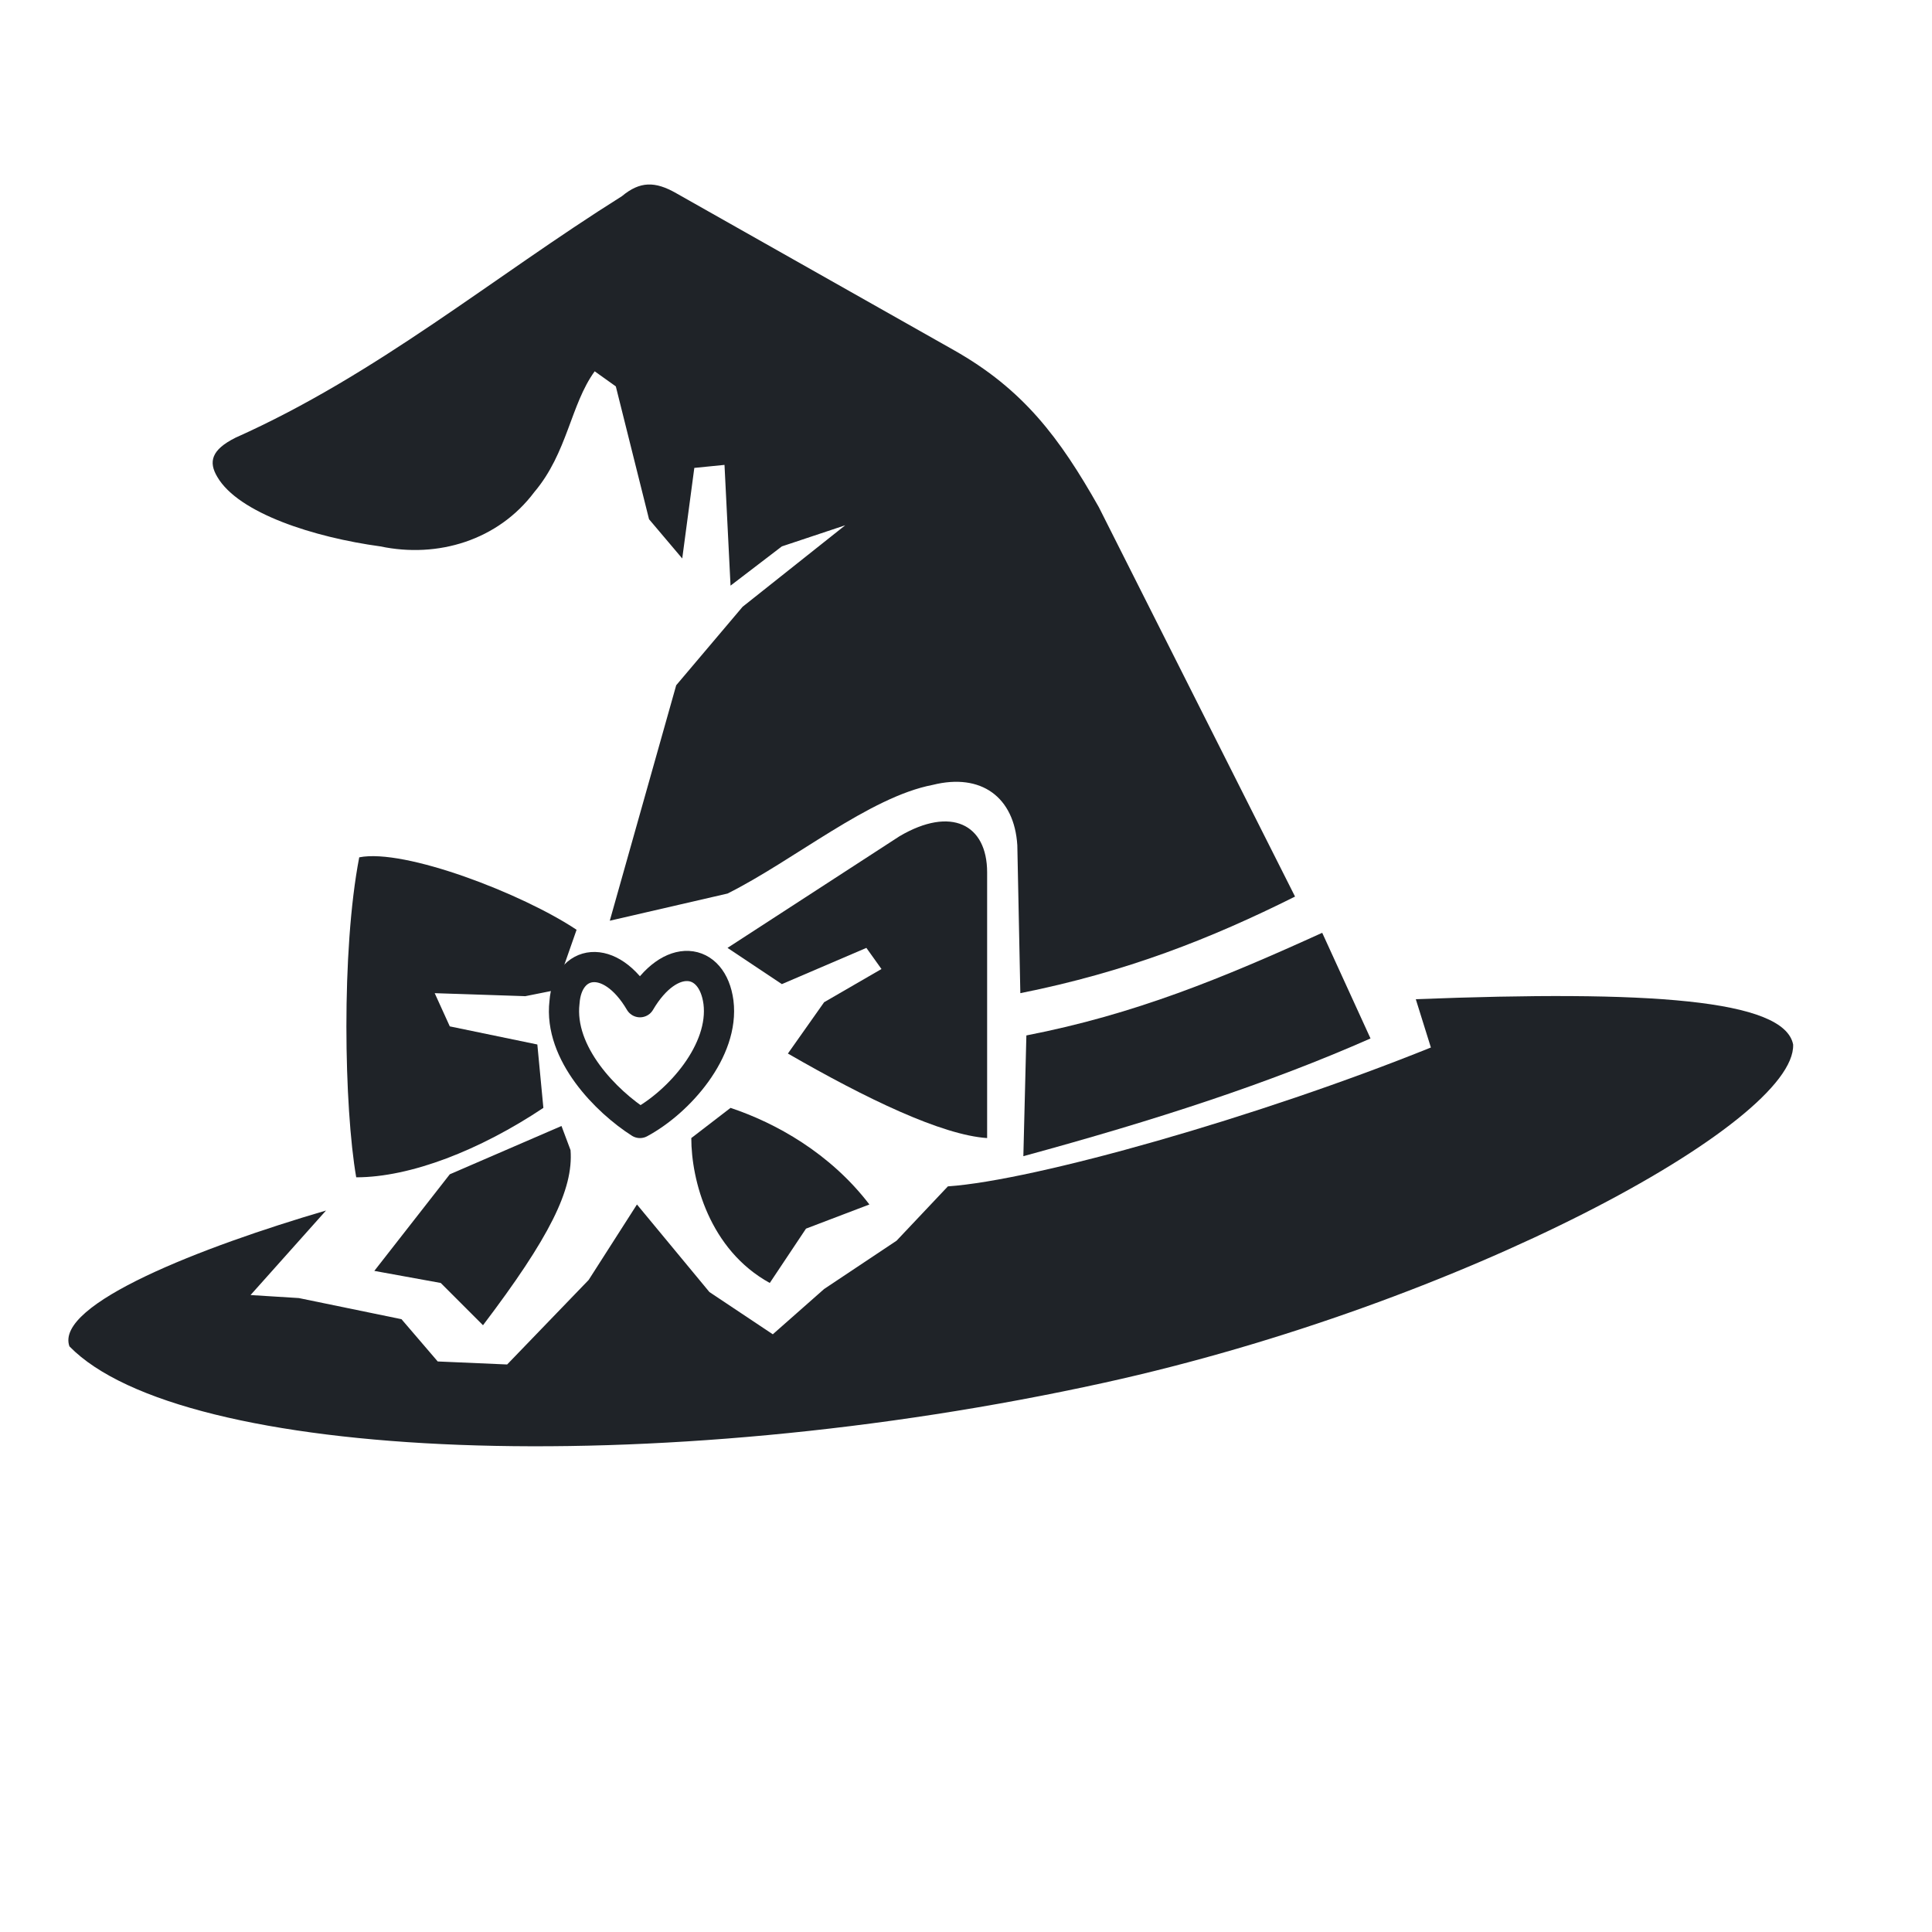
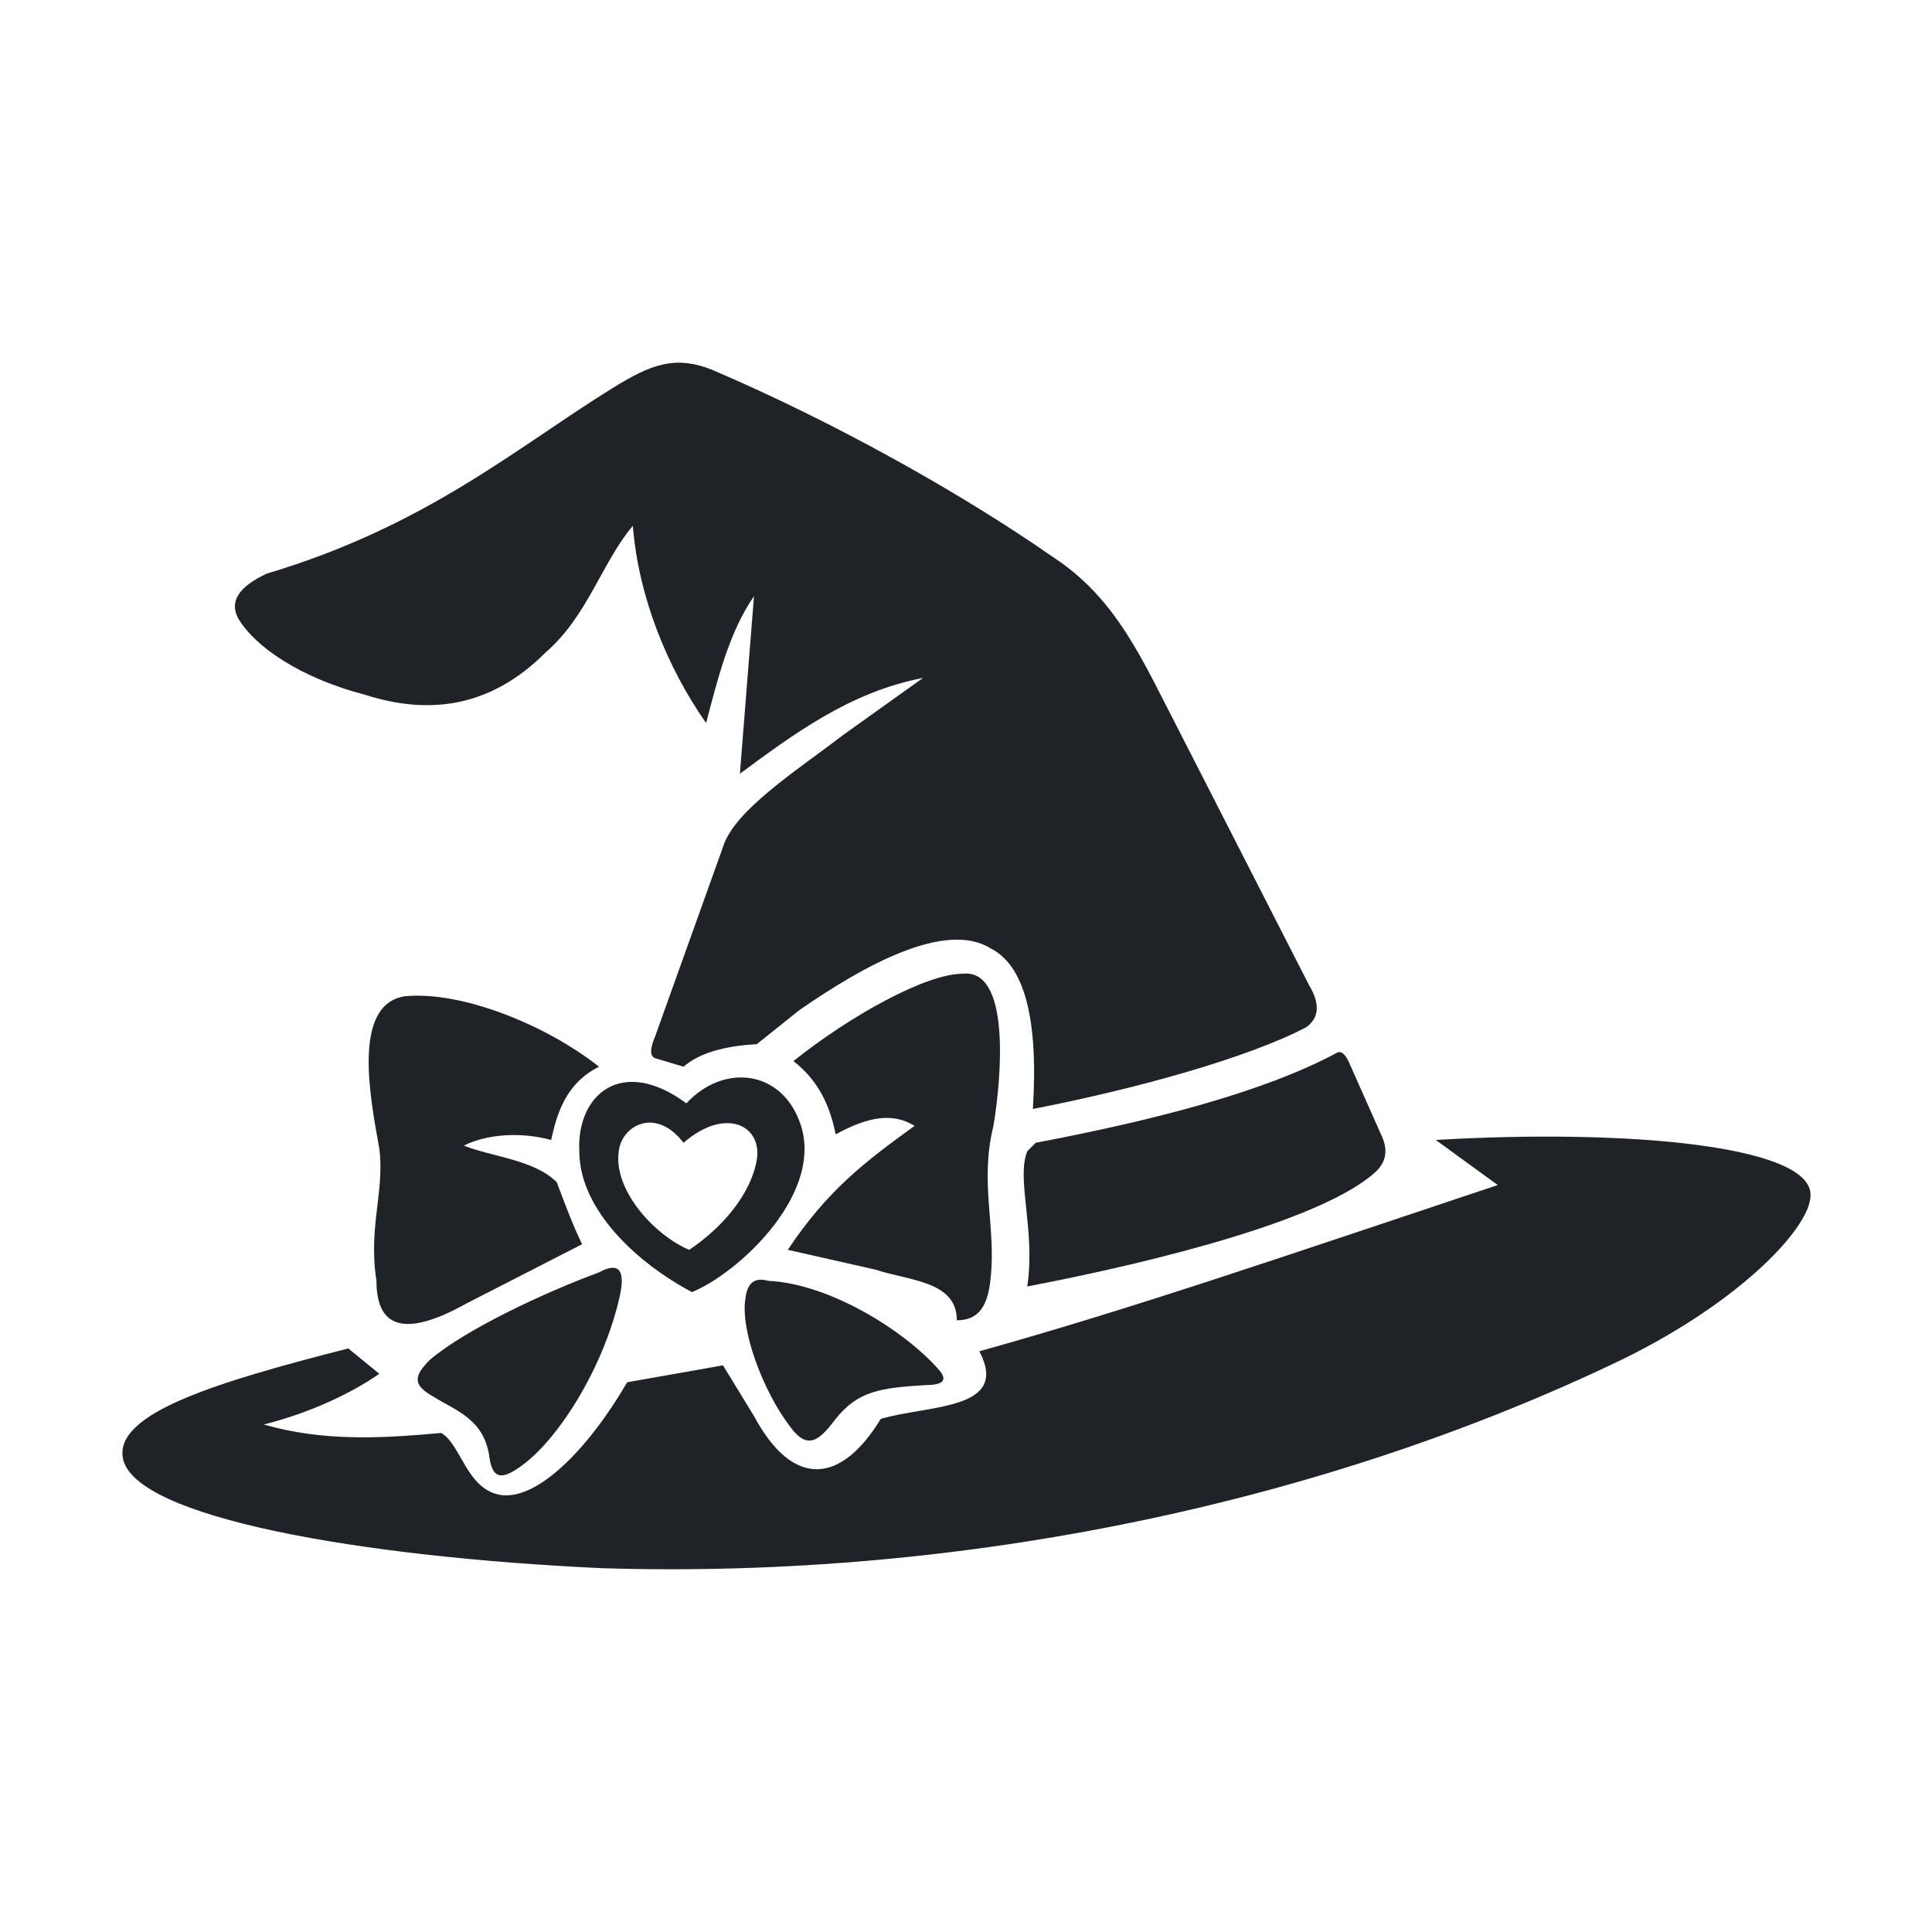
<svg xmlns="http://www.w3.org/2000/svg" viewBox="0 0 64 64" color="#1f2328">
  <style>:root{color:#1f2328}@media(prefers-color-scheme:dark){:root{color:#f0f6fc}}</style>
-   <g fill="currentColor">
-     <path d="M7.8 14.5c4.7-2.1 8.5-5.3 12.8-8 .6-.5 1.1-.5 1.8-.1l9.2 5.2c2.3 1.3 3.5 2.9 4.8 5.2l6.5 12.9c-2.8 1.4-5.6 2.5-9.1 3.2l-.1-4.9c-.1-1.6-1.2-2.4-2.8-2-2.1.4-4.6 2.5-6.8 3.6l-3.9.9 2.2-7.8 2.2-2.6 3.4-2.7-2.1.7-1.7 1.3-.2-4-1 .1-.4 3-1.1-1.3-1.1-4.4-.7-.5c-.8 1.1-.9 2.7-2 4-1.2 1.6-3.2 2.2-5.1 1.8-2.2-.3-4.7-1.1-5.4-2.3-.3-.5-.2-.9.6-1.3Z" />
-     <path d="M34 34.3c3.6-.7 6.5-1.9 9.8-3.4l1.6 3.5c-3.4 1.5-7.1 2.7-11.5 3.9Z" />
-     <path d="M10.8 40.1C6.7 41.3 1.8 43.2 2.3 44.6c3.7 3.8 19.3 4.5 34.3 1.2 11.8-2.6 22.9-8.6 22.8-11.2-.3-1.5-4.8-1.8-12.5-1.5l.5 1.6c-5.7 2.3-13.1 4.4-16 4.6l-1.7 1.8-2.4 1.6-1.7 1.5-2.1-1.4-2.4-2.9-1.6 2.5-2.7 2.8-2.3-.1-1.2-1.4-3.4-.7-1.6-.1Z" />
-     <path d="M11.9 28.4c1.5-.3 5.4 1.2 7.2 2.4l-.7 2-1 .2-3-.1.5 1.1 2.9.6.2 2.1c-2.1 1.4-4.4 2.3-6.2 2.3-.4-2.3-.5-7.5.1-10.6Z" />
-     <path d="m24.1 31.4 5.7-3.7c1.7-1 2.9-.4 2.9 1.2v8.8c-1.5-.1-4-1.3-6.6-2.8l1.2-1.7 1.9-1.1-.5-.7-2.8 1.2Z" />
-     <path d="M18.9 38.1c.1 1.3-.7 2.9-2.9 5.8l-1.4-1.4-2.2-.4 2.5-3.2 3.7-1.6Zm5.3-1.4c1.5.5 3.3 1.5 4.6 3.2l-2.1.8-1.2 1.8c-2-1.1-2.6-3.4-2.6-4.8Z" />
+   <g transform="translate(1.17853 5.47207) scale(0.98138)">
+     <g fill="currentColor" transform="scale(.09509658)">
+       <path d="M82 145C139 128 171 100 205 79 218 71 227 67 241 73 283 91 328 116 361 139 384 154 393 176 406 201L452 291Q458 301 451 306C430 317 390 328 354 335 356 303 351 284 339 278 323 268 294 284 271 300L256 312Q238 313 230 320L220 317Q217 316 220 309L244 242C248 229 270 215 287 202L315 182C289 187 269 202 250 216L255 153C246 166 242 183 238 198 224 178 214 153 212 128 201 141 196 160 181 173 161 193 139 195 117 188 94 182 78 171 72 161Q67 152 82 145Z" />
+       <path d="M355 347C397 339 436 329 462 315Q464 314 466 318L478 345Q481 352 476 357C458 374 399 389 352 398 355 378 348 360 352 350Z" />
+       <path d="M111 420C64 432 28 443 31 459 35 480 115 494 201 498 331 502 459 474 563 424 606 403 631 376 630 365 629 348 565 342 497 346L519 362C447 386 389 406 335 421 346 442 317 440 300 445 286 468 269 470 255 444L244 426 210 432C196 456 178 474 165 472 153 470 151 454 144 450 122 452 102 453 81 447 97 443 112 436 122 429Z" />
+       <path d="M131 295C151 293 181 305 200 320 188 326 185 337 183 346 172 343 160 344 152 348 162 352 177 353 185 361 188 369 191 377 194 383L153 404C128 418 121 410 121 396 118 377 124 364 122 349 119 332 112 298 131 295Z" />
+       <path d="M269 318C289 302 316 287 329 287 346 285 343 323 340 341 335 361 341 377 339 395 338 406 334 410 327 410 327 396 310 396 298 392L267 385C281 364 294 354 312 341 304 336 295 338 284 344 282 334 278 325 269 318Z" />
+       <path fill-rule="evenodd" d="M231 333C244 319 264 321 271 339 281 364 250 393 233 400 214 390 193 371 193 350 192 330 208 316 231 333ZM230 347C220 334 208 341 207 350 205 364 220 380 232 385 244 377 254 365 256 353 258 341 245 334 230 347Z" />
+       <path d="M200 393Q211 387 207 403C201 428 185 453 172 462 165 467 162 466 161 458 159 445 149 442 141 437 134 433 134 430 140 424 153 413 181 400 200 393Z" />
+       <path d="M260 396C282 397 309 414 321 428Q325 433 316 433C300 434 292 435 284 445 278 453 274 456 268 448 258 435 250 413 252 402Q253 394 260 396Z" />
+     </g>
  </g>
-   <path fill="none" stroke="currentColor" stroke-width="1" stroke-linecap="round" stroke-linejoin="round" d="M21.2 33.2c-1-1.7-2.4-1.4-2.5 0-.2 1.7 1.4 3.3 2.5 4 1.3-.7 2.8-2.4 2.6-4-.2-1.5-1.6-1.7-2.6 0Z" />
</svg>
